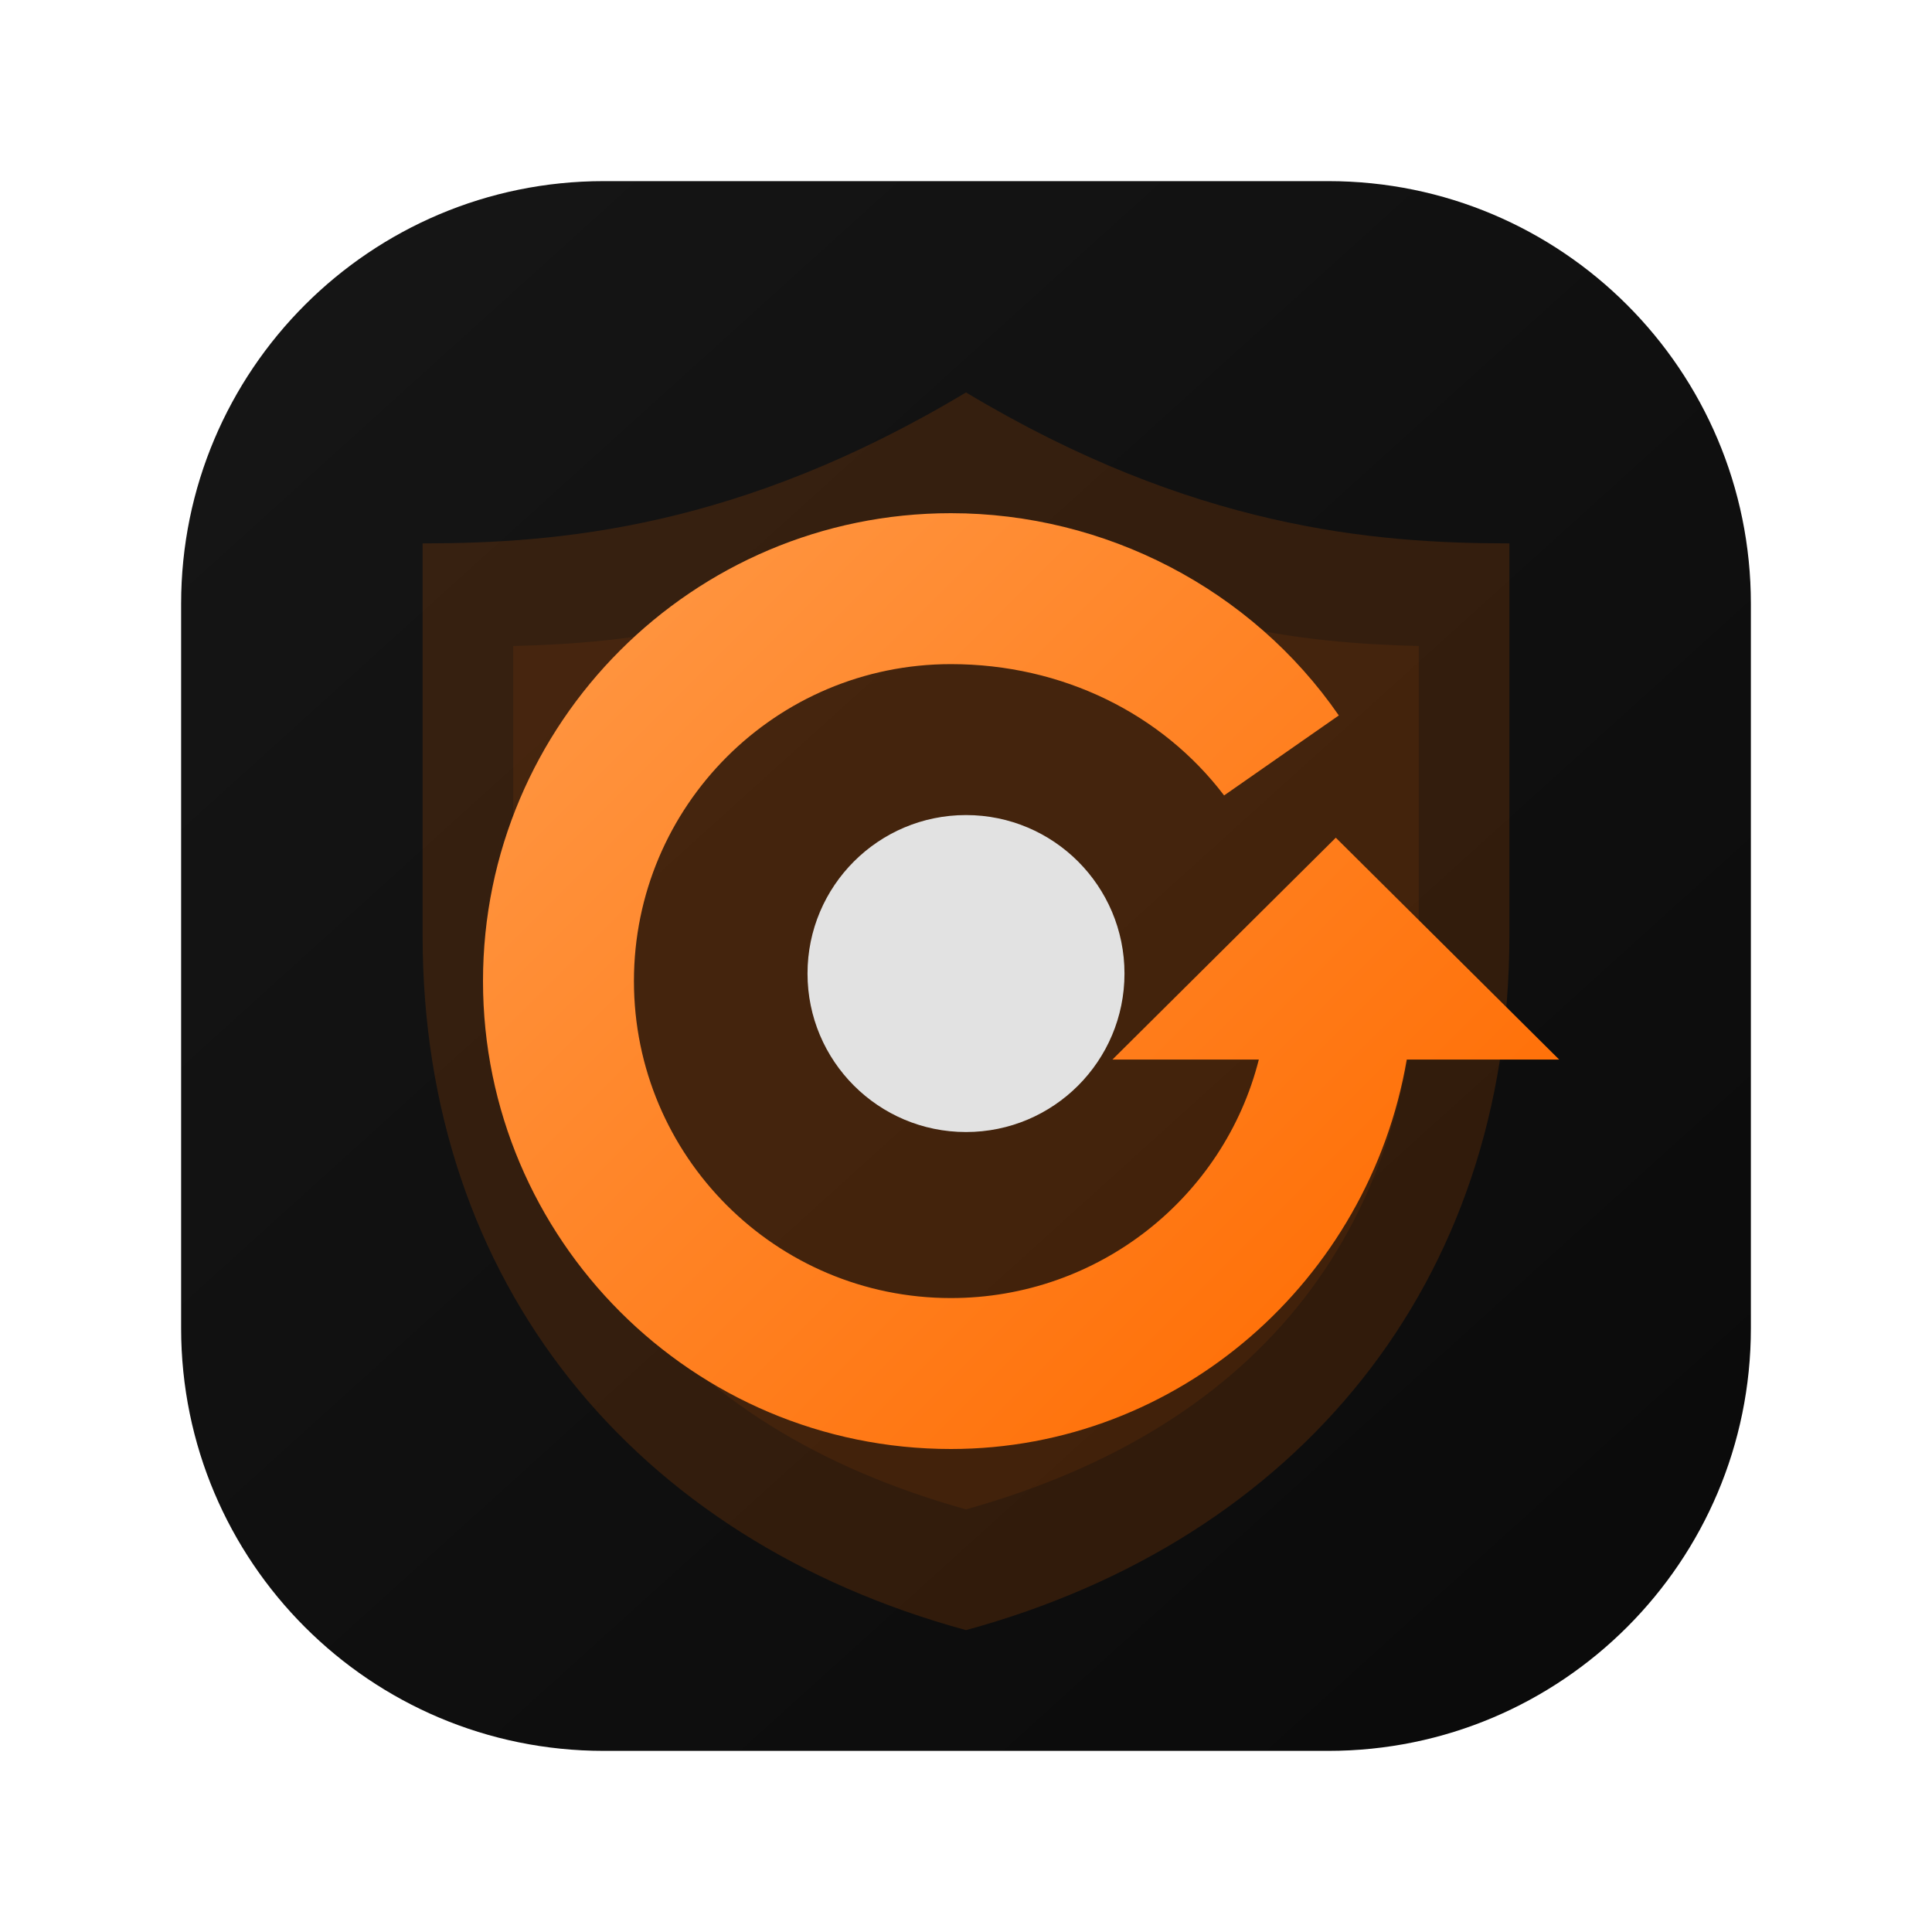
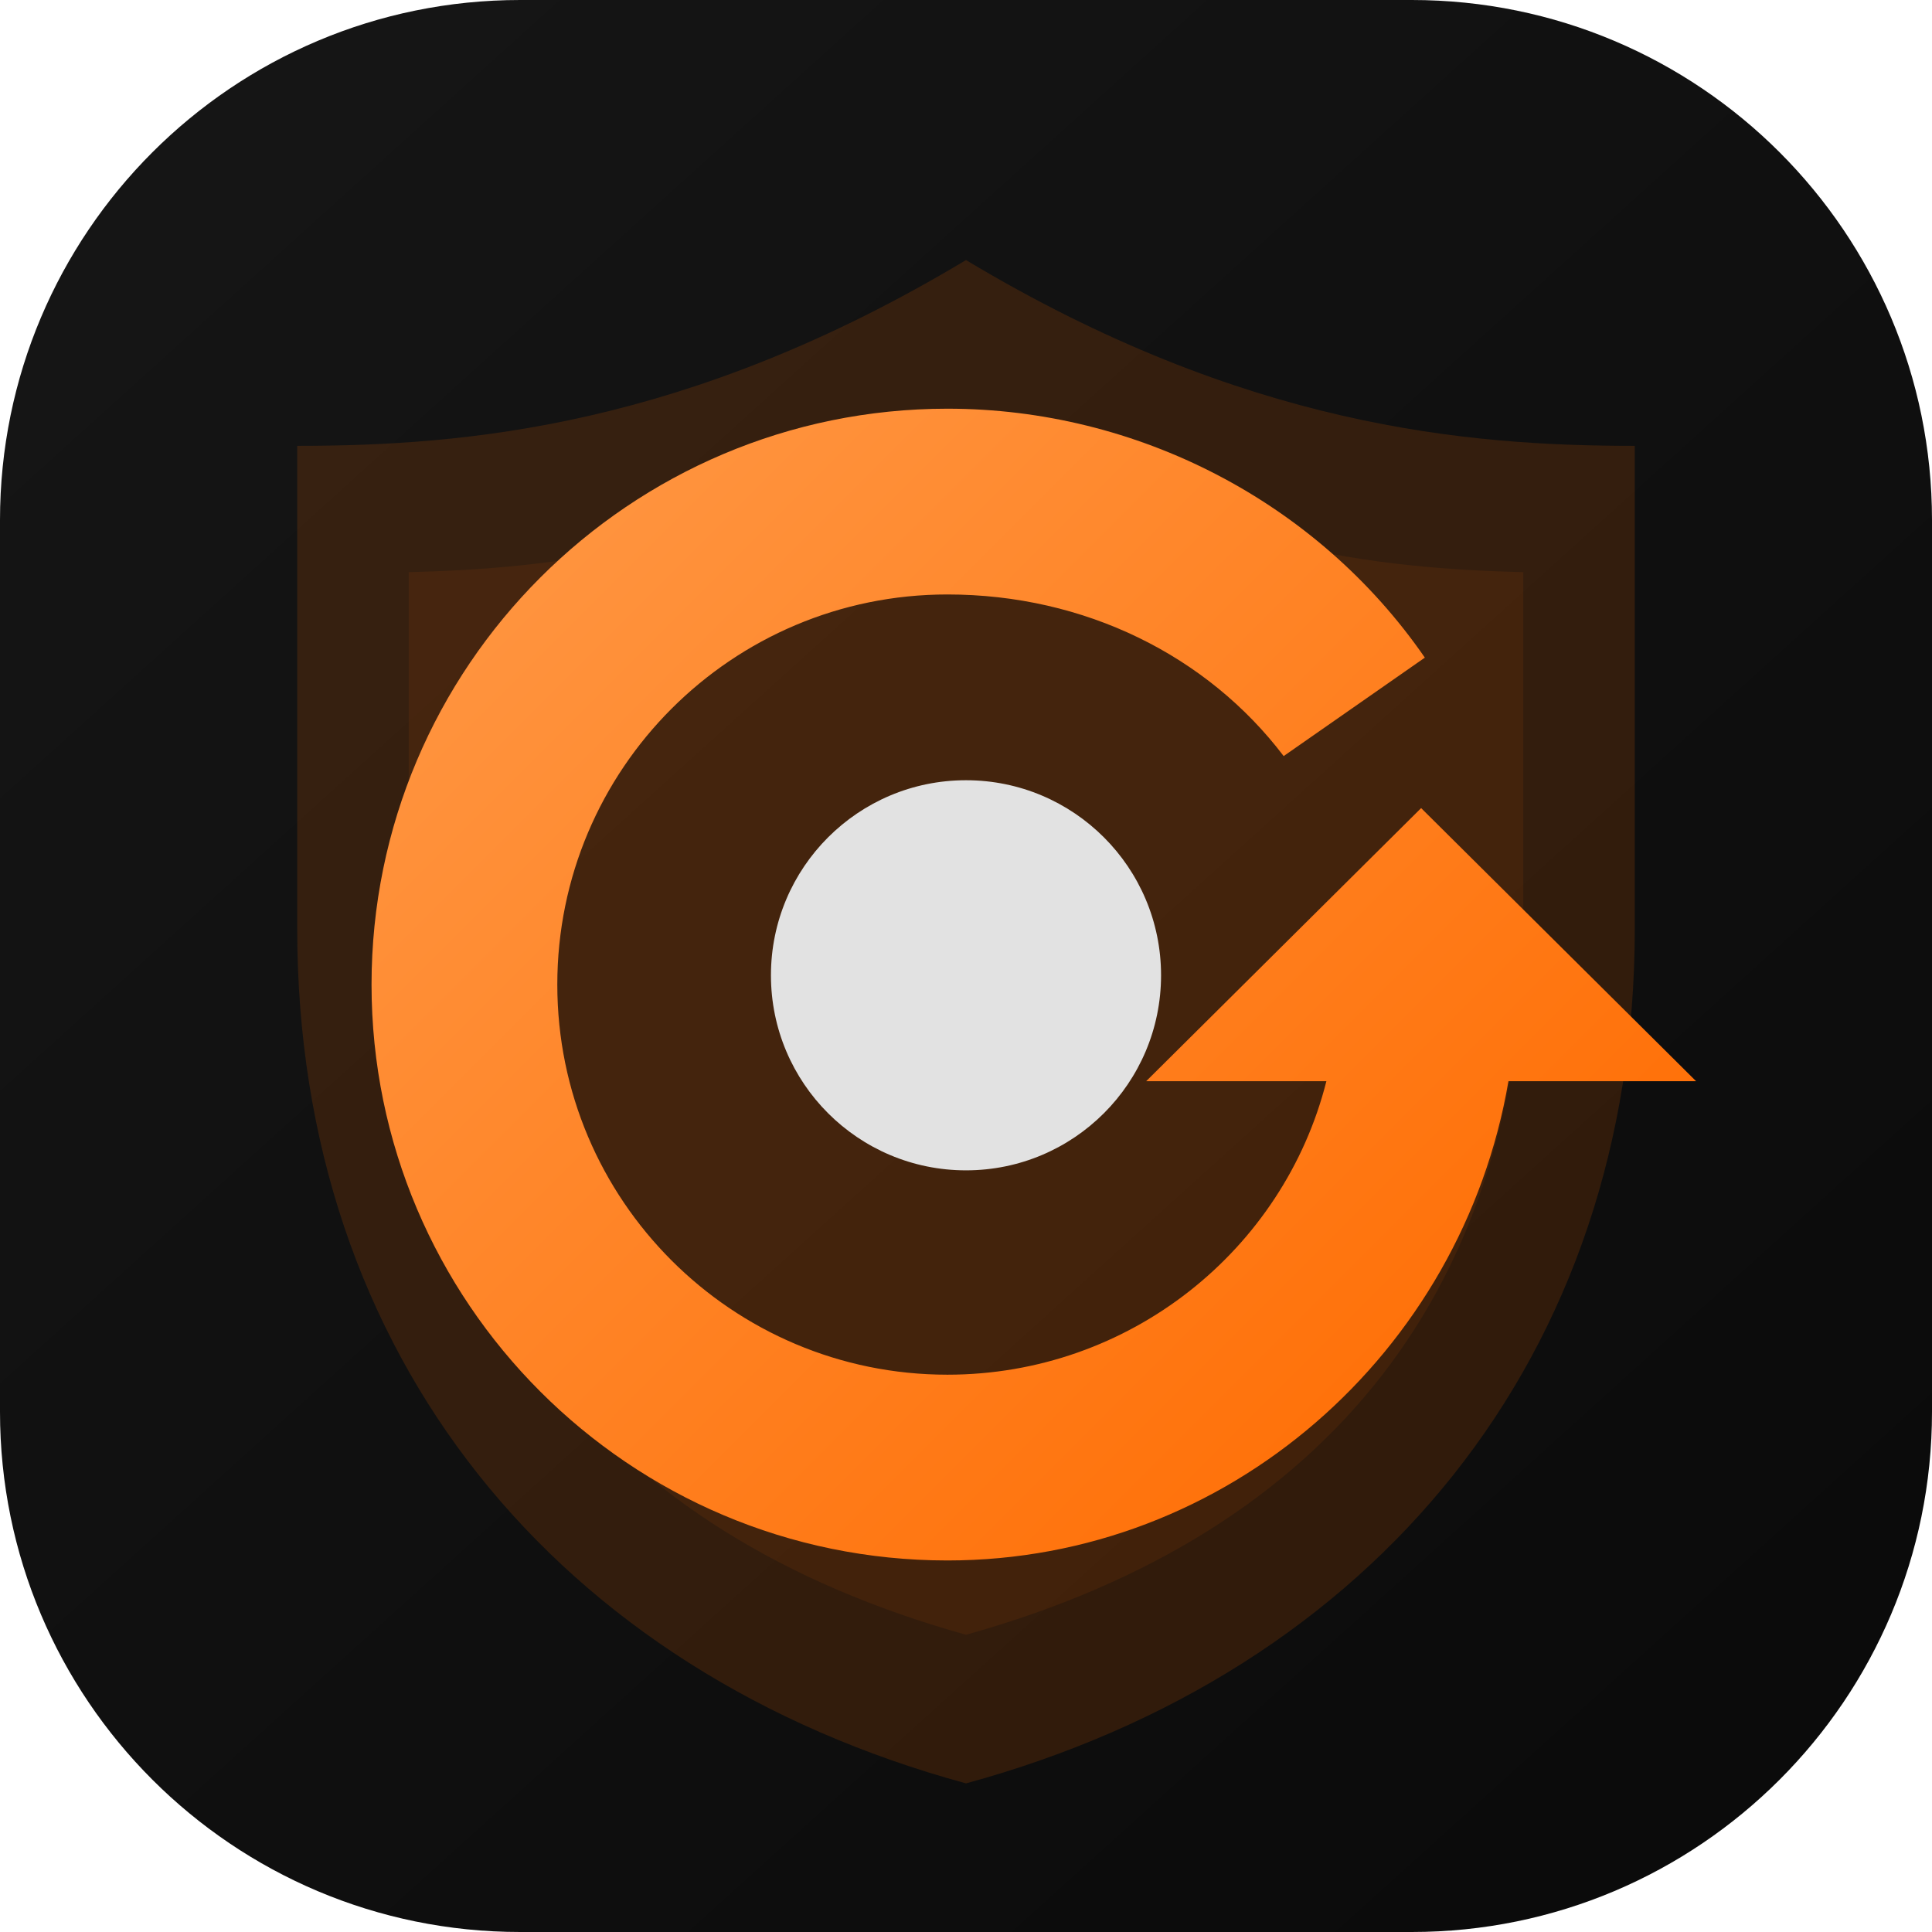
- <svg xmlns="http://www.w3.org/2000/svg" viewBox="0 0 128 128" role="img" aria-labelledby="title desc">
+ <svg xmlns="http://www.w3.org/2000/svg" viewBox="12 12 104 104" role="img" aria-labelledby="title desc">
  <defs>
    <linearGradient id="bg" x1="16" y1="12" x2="110" y2="116" gradientUnits="userSpaceOnUse">
      <stop offset="0" stop-color="#161616" />
      <stop offset="1" stop-color="#0a0a0a" />
    </linearGradient>
    <linearGradient id="ring" x1="30" y1="28" x2="96" y2="94" gradientUnits="userSpaceOnUse">
      <stop offset="0" stop-color="#ff9d4d" />
      <stop offset="1" stop-color="#ff6b00" />
    </linearGradient>
  </defs>
  <rect x="12" y="12" width="104" height="104" rx="28" fill="url(#bg)" />
  <path d="M64 26C49 35 37 36 28 36V62C28 85 42 102 64 108C86 102 100 85 100 62V36C91 36 79 35 64 26Z" fill="rgba(255, 107, 0, 0.15)" />
  <path d="M64 34C51.5 41.7 41.6 42.6 34 42.8V61.5C34 81.1 44.3 94.5 64 100C83.7 94.5 94 81.1 94 61.5V42.8C86.4 42.6 76.5 41.7 64 34Z" fill="rgba(255, 107, 0, 0.08)" />
  <path d="M63 44C51.4 44 42 53.4 42 65C42 76.6 51.4 86 63 86C72.8 86 81.1 79.3 83.4 70.2H73.7L88.5 55.5L103.3 70.2H93.2C90.7 84.8 78.1 96 63 96C45.9 96 32 82.1 32 65C32 47.9 45.9 34 63 34C73.2 34 82.9 39 88.7 47.4L81.1 52.7C77 47.3 70.4 44 63 44Z" fill="url(#ring)" />
  <path d="M64 54C58.2 54 53.5 58.7 53.5 64.5C53.5 70.3 58.2 75 64 75C69.8 75 74.5 70.3 74.5 64.5C74.5 58.7 69.8 54 64 54Z" fill="#e2e2e2" />
</svg>
